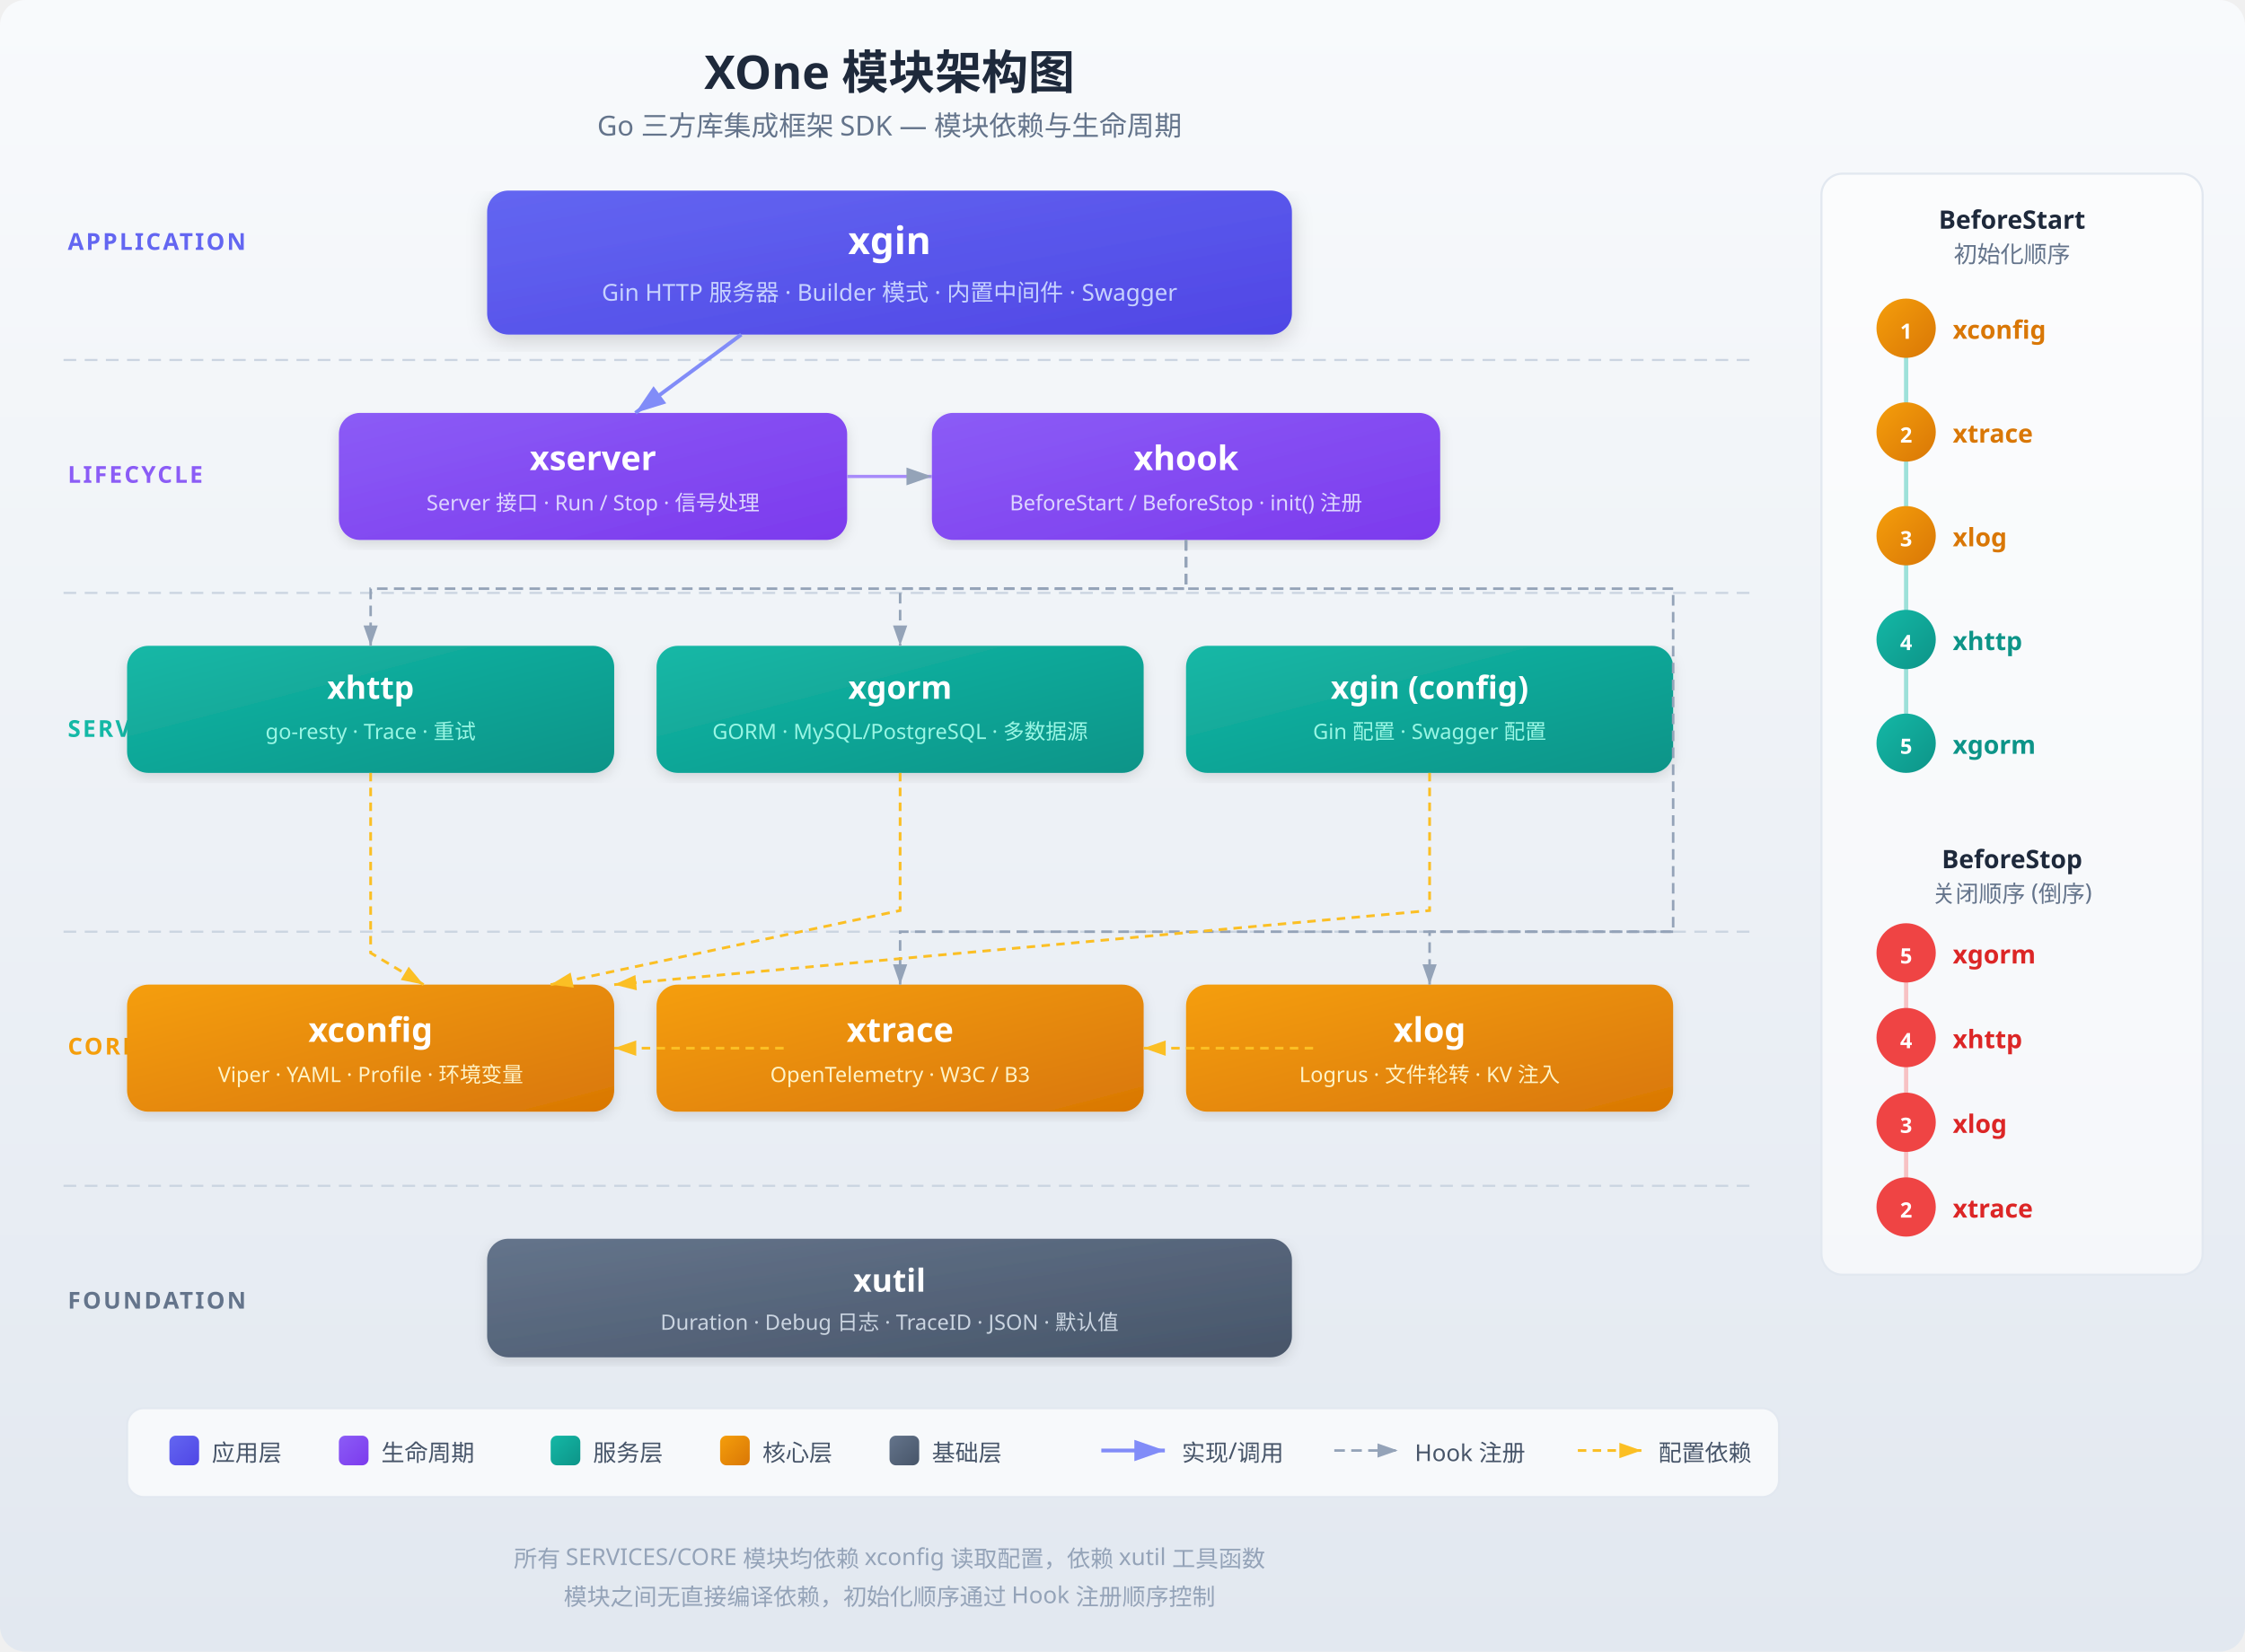
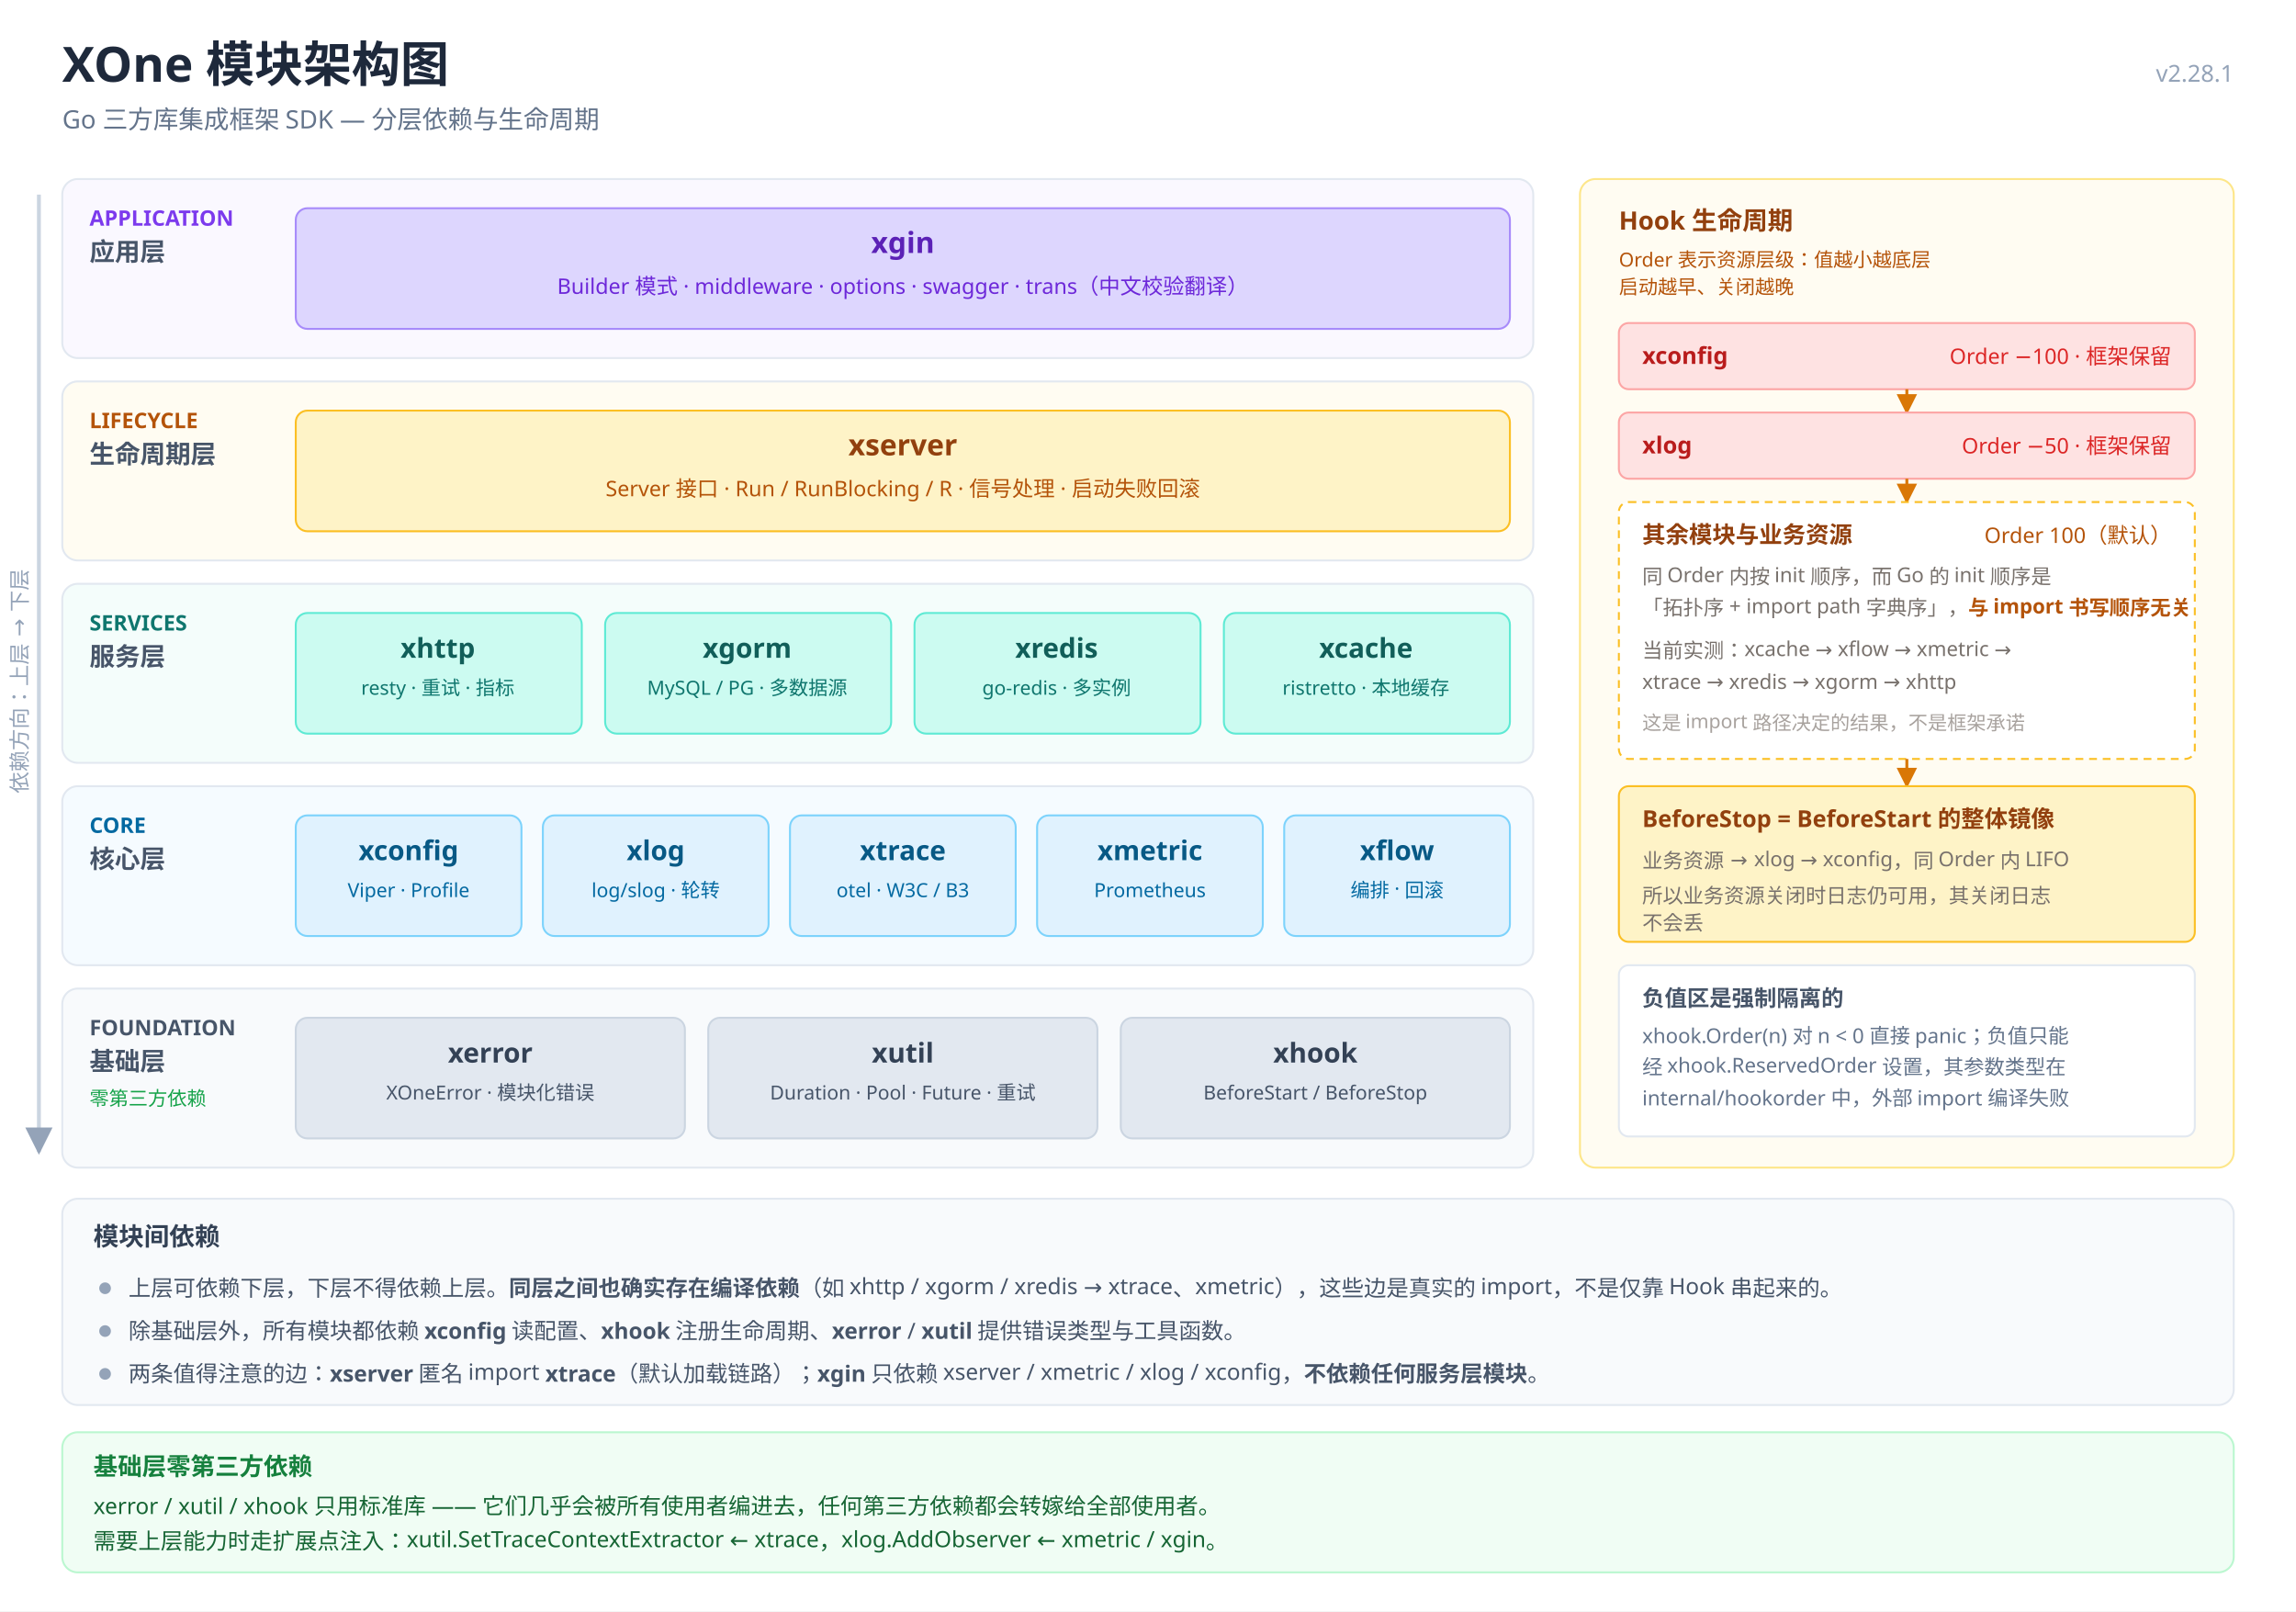
- <svg xmlns="http://www.w3.org/2000/svg" viewBox="0 0 1060 780" font-family="'Segoe UI', 'PingFang SC', 'Microsoft YaHei', sans-serif">
+ <svg xmlns="http://www.w3.org/2000/svg" viewBox="0 0 1180 828" width="1180" height="828" font-family="'Segoe UI', 'PingFang SC', 'Microsoft YaHei', sans-serif">
  <defs>
-     <filter id="shadow" x="-4%" y="-4%" width="108%" height="112%">
-       <feDropShadow dx="0" dy="2" stdDeviation="3" flood-color="#00000020" />
-     </filter>
-     <filter id="shadow-lg" x="-4%" y="-4%" width="108%" height="116%">
-       <feDropShadow dx="0" dy="3" stdDeviation="5" flood-color="#00000028" />
-     </filter>
-     <linearGradient id="bg" x1="0" y1="0" x2="0" y2="1">
-       <stop offset="0%" stop-color="#f8fafc" />
-       <stop offset="100%" stop-color="#e2e8f0" />
-     </linearGradient>
-     <linearGradient id="g-app" x1="0" y1="0" x2="1" y2="1">
-       <stop offset="0%" stop-color="#6366f1" />
-       <stop offset="100%" stop-color="#4f46e5" />
-     </linearGradient>
-     <linearGradient id="g-lifecycle" x1="0" y1="0" x2="1" y2="1">
-       <stop offset="0%" stop-color="#8b5cf6" />
-       <stop offset="100%" stop-color="#7c3aed" />
-     </linearGradient>
-     <linearGradient id="g-service" x1="0" y1="0" x2="1" y2="1">
-       <stop offset="0%" stop-color="#14b8a6" />
-       <stop offset="100%" stop-color="#0d9488" />
-     </linearGradient>
-     <linearGradient id="g-core" x1="0" y1="0" x2="1" y2="1">
-       <stop offset="0%" stop-color="#f59e0b" />
-       <stop offset="100%" stop-color="#d97706" />
-     </linearGradient>
-     <linearGradient id="g-found" x1="0" y1="0" x2="1" y2="1">
-       <stop offset="0%" stop-color="#64748b" />
-       <stop offset="100%" stop-color="#475569" />
-     </linearGradient>
-     <marker id="arrow" viewBox="0 0 10 7" refX="10" refY="3.5" markerWidth="8" markerHeight="6" orient="auto-start-reverse">
-       <path d="M 0 0 L 10 3.5 L 0 7 z" fill="#94a3b8" />
+     <marker id="arrow" viewBox="0 0 10 10" refX="9" refY="5" markerWidth="7" markerHeight="7" orient="auto-start-reverse">
+       <path d="M 0 0 L 10 5 L 0 10 z" fill="#94a3b8" />
    </marker>
-     <marker id="arrow-blue" viewBox="0 0 10 7" refX="10" refY="3.5" markerWidth="8" markerHeight="6" orient="auto-start-reverse">
-       <path d="M 0 0 L 10 3.5 L 0 7 z" fill="#818cf8" />
-     </marker>
-     <marker id="arrow-yellow" viewBox="0 0 10 7" refX="10" refY="3.5" markerWidth="8" markerHeight="6" orient="auto-start-reverse">
-       <path d="M 0 0 L 10 3.5 L 0 7 z" fill="#fbbf24" />
+     <marker id="arrowAmber" viewBox="0 0 10 10" refX="9" refY="5" markerWidth="7" markerHeight="7" orient="auto-start-reverse">
+       <path d="M 0 0 L 10 5 L 0 10 z" fill="#d97706" />
    </marker>
  </defs>
-   <rect width="1060" height="780" fill="url(#bg)" rx="12" />
-   <text x="420" y="42" text-anchor="middle" font-size="22" font-weight="700" fill="#1e293b">XOne 模块架构图</text>
-   <text x="420" y="64" text-anchor="middle" font-size="13" fill="#64748b">Go 三方库集成框架 SDK — 模块依赖与生命周期</text>
-   <text x="32" y="118" font-size="11" fill="#6366f1" font-weight="600" letter-spacing="1">APPLICATION</text>
-   <text x="32" y="228" font-size="11" fill="#8b5cf6" font-weight="600" letter-spacing="1">LIFECYCLE</text>
-   <text x="32" y="348" font-size="11" fill="#14b8a6" font-weight="600" letter-spacing="1">SERVICES</text>
-   <text x="32" y="498" font-size="11" fill="#f59e0b" font-weight="600" letter-spacing="1">CORE</text>
-   <text x="32" y="618" font-size="11" fill="#64748b" font-weight="600" letter-spacing="1">FOUNDATION</text>
-   <line x1="30" y1="170" x2="830" y2="170" stroke="#cbd5e1" stroke-width="1" stroke-dasharray="6,4" />
-   <line x1="30" y1="280" x2="830" y2="280" stroke="#cbd5e1" stroke-width="1" stroke-dasharray="6,4" />
-   <line x1="30" y1="440" x2="830" y2="440" stroke="#cbd5e1" stroke-width="1" stroke-dasharray="6,4" />
-   <line x1="30" y1="560" x2="830" y2="560" stroke="#cbd5e1" stroke-width="1" stroke-dasharray="6,4" />
-   <rect x="230" y="90" width="380" height="68" rx="10" fill="url(#g-app)" filter="url(#shadow-lg)" />
-   <text x="420" y="120" text-anchor="middle" font-size="18" font-weight="700" fill="white">xgin</text>
-   <text x="420" y="142" text-anchor="middle" font-size="11" fill="#c7d2fe">Gin HTTP 服务器 · Builder 模式 · 内置中间件 · Swagger</text>
-   <rect x="160" y="195" width="240" height="60" rx="10" fill="url(#g-lifecycle)" filter="url(#shadow)" />
-   <text x="280" y="222" text-anchor="middle" font-size="16" font-weight="700" fill="white">xserver</text>
-   <text x="280" y="241" text-anchor="middle" font-size="10" fill="#ddd6fe">Server 接口 · Run / Stop · 信号处理</text>
-   <rect x="440" y="195" width="240" height="60" rx="10" fill="url(#g-lifecycle)" filter="url(#shadow)" />
-   <text x="560" y="222" text-anchor="middle" font-size="16" font-weight="700" fill="white">xhook</text>
-   <text x="560" y="241" text-anchor="middle" font-size="10" fill="#ddd6fe">BeforeStart / BeforeStop · init() 注册</text>
-   <rect x="60" y="305" width="230" height="60" rx="10" fill="url(#g-service)" filter="url(#shadow)" />
-   <text x="175" y="330" text-anchor="middle" font-size="15" font-weight="700" fill="white">xhttp</text>
-   <text x="175" y="349" text-anchor="middle" font-size="10" fill="#99f6e4">go-resty · Trace · 重试</text>
-   <rect x="310" y="305" width="230" height="60" rx="10" fill="url(#g-service)" filter="url(#shadow)" />
-   <text x="425" y="330" text-anchor="middle" font-size="15" font-weight="700" fill="white">xgorm</text>
-   <text x="425" y="349" text-anchor="middle" font-size="10" fill="#99f6e4">GORM · MySQL/PostgreSQL · 多数据源</text>
-   <rect x="560" y="305" width="230" height="60" rx="10" fill="url(#g-service)" filter="url(#shadow)" />
-   <text x="675" y="330" text-anchor="middle" font-size="15" font-weight="700" fill="white">xgin (config)</text>
-   <text x="675" y="349" text-anchor="middle" font-size="10" fill="#99f6e4">Gin 配置 · Swagger 配置</text>
-   <rect x="60" y="465" width="230" height="60" rx="10" fill="url(#g-core)" filter="url(#shadow)" />
-   <text x="175" y="492" text-anchor="middle" font-size="16" font-weight="700" fill="white">xconfig</text>
-   <text x="175" y="511" text-anchor="middle" font-size="10" fill="#fef3c7">Viper · YAML · Profile · 环境变量</text>
-   <rect x="310" y="465" width="230" height="60" rx="10" fill="url(#g-core)" filter="url(#shadow)" />
-   <text x="425" y="492" text-anchor="middle" font-size="16" font-weight="700" fill="white">xtrace</text>
-   <text x="425" y="511" text-anchor="middle" font-size="10" fill="#fef3c7">OpenTelemetry · W3C / B3</text>
-   <rect x="560" y="465" width="230" height="60" rx="10" fill="url(#g-core)" filter="url(#shadow)" />
-   <text x="675" y="492" text-anchor="middle" font-size="16" font-weight="700" fill="white">xlog</text>
-   <text x="675" y="511" text-anchor="middle" font-size="10" fill="#fef3c7">Logrus · 文件轮转 · KV 注入</text>
-   <rect x="230" y="585" width="380" height="56" rx="10" fill="url(#g-found)" filter="url(#shadow)" />
-   <text x="420" y="610" text-anchor="middle" font-size="15" font-weight="700" fill="white">xutil</text>
-   <text x="420" y="628" text-anchor="middle" font-size="10" fill="#cbd5e1">Duration · Debug 日志 · TraceID · JSON · 默认值</text>
-   <path d="M 350 158 L 300 195" fill="none" stroke="#818cf8" stroke-width="1.8" marker-end="url(#arrow-blue)" />
-   <line x1="400" y1="225" x2="440" y2="225" stroke="#a78bfa" stroke-width="1.5" marker-end="url(#arrow)" />
-   <path d="M 560 255 L 560 278 L 175 278 L 175 305" fill="none" stroke="#94a3b8" stroke-width="1.2" stroke-dasharray="5,3" marker-end="url(#arrow)" />
-   <path d="M 560 255 L 560 278 L 425 278 L 425 305" fill="none" stroke="#94a3b8" stroke-width="1.2" stroke-dasharray="5,3" marker-end="url(#arrow)" />
-   <path d="M 560 255 L 560 278 L 790 278 L 790 440 L 425 440 L 425 465" fill="none" stroke="#94a3b8" stroke-width="1.2" stroke-dasharray="5,3" marker-end="url(#arrow)" />
-   <path d="M 790 440 L 675 440 L 675 465" fill="none" stroke="#94a3b8" stroke-width="1.2" stroke-dasharray="5,3" marker-end="url(#arrow)" />
-   <path d="M 175 365 L 175 450 L 200 465" fill="none" stroke="#fbbf24" stroke-width="1.3" stroke-dasharray="4,3" marker-end="url(#arrow-yellow)" />
-   <path d="M 425 365 L 425 430 L 260 465" fill="none" stroke="#fbbf24" stroke-width="1.3" stroke-dasharray="4,3" marker-end="url(#arrow-yellow)" />
-   <path d="M 675 365 L 675 430 L 290 465" fill="none" stroke="#fbbf24" stroke-width="1.3" stroke-dasharray="4,3" marker-end="url(#arrow-yellow)" />
-   <line x1="370" y1="495" x2="290" y2="495" stroke="#fbbf24" stroke-width="1.3" stroke-dasharray="4,3" marker-end="url(#arrow-yellow)" />
-   <line x1="620" y1="495" x2="540" y2="495" stroke="#fbbf24" stroke-width="1.3" stroke-dasharray="4,3" marker-end="url(#arrow-yellow)" />
-   <rect x="860" y="82" width="180" height="520" rx="10" fill="white" fill-opacity="0.6" stroke="#e2e8f0" stroke-width="1" />
-   <text x="950" y="108" text-anchor="middle" font-size="12" font-weight="700" fill="#1e293b">BeforeStart</text>
-   <text x="950" y="124" text-anchor="middle" font-size="11" fill="#64748b">初始化顺序</text>
-   <g>
-     <line x1="900" y1="155" x2="900" y2="350" stroke="#14b8a6" stroke-width="2" opacity="0.4" />
-     <circle cx="900" cy="155" r="14" fill="url(#g-core)" />
-     <text x="900" y="160" text-anchor="middle" font-size="10" font-weight="700" fill="white">1</text>
-     <text x="922" y="160" font-size="12" font-weight="600" fill="#d97706">xconfig</text>
-     <circle cx="900" cy="204" r="14" fill="url(#g-core)" />
-     <text x="900" y="209" text-anchor="middle" font-size="10" font-weight="700" fill="white">2</text>
-     <text x="922" y="209" font-size="12" font-weight="600" fill="#d97706">xtrace</text>
-     <circle cx="900" cy="253" r="14" fill="url(#g-core)" />
-     <text x="900" y="258" text-anchor="middle" font-size="10" font-weight="700" fill="white">3</text>
-     <text x="922" y="258" font-size="12" font-weight="600" fill="#d97706">xlog</text>
-     <circle cx="900" cy="302" r="14" fill="url(#g-service)" />
-     <text x="900" y="307" text-anchor="middle" font-size="10" font-weight="700" fill="white">4</text>
-     <text x="922" y="307" font-size="12" font-weight="600" fill="#0d9488">xhttp</text>
-     <circle cx="900" cy="351" r="14" fill="url(#g-service)" />
-     <text x="900" y="356" text-anchor="middle" font-size="10" font-weight="700" fill="white">5</text>
-     <text x="922" y="356" font-size="12" font-weight="600" fill="#0d9488">xgorm</text>
-   </g>
-   <text x="950" y="410" text-anchor="middle" font-size="12" font-weight="700" fill="#1e293b">BeforeStop</text>
-   <text x="950" y="426" text-anchor="middle" font-size="11" fill="#64748b">关闭顺序 (倒序)</text>
-   <g>
-     <line x1="900" y1="450" x2="900" y2="580" stroke="#f87171" stroke-width="2" opacity="0.4" />
-     <circle cx="900" cy="450" r="14" fill="#ef4444" />
-     <text x="900" y="455" text-anchor="middle" font-size="10" font-weight="700" fill="white">5</text>
-     <text x="922" y="455" font-size="12" font-weight="600" fill="#dc2626">xgorm</text>
-     <circle cx="900" cy="490" r="14" fill="#ef4444" />
-     <text x="900" y="495" text-anchor="middle" font-size="10" font-weight="700" fill="white">4</text>
-     <text x="922" y="495" font-size="12" font-weight="600" fill="#dc2626">xhttp</text>
-     <circle cx="900" cy="530" r="14" fill="#ef4444" />
-     <text x="900" y="535" text-anchor="middle" font-size="10" font-weight="700" fill="white">3</text>
-     <text x="922" y="535" font-size="12" font-weight="600" fill="#dc2626">xlog</text>
-     <circle cx="900" cy="570" r="14" fill="#ef4444" />
-     <text x="900" y="575" text-anchor="middle" font-size="10" font-weight="700" fill="white">2</text>
-     <text x="922" y="575" font-size="12" font-weight="600" fill="#dc2626">xtrace</text>
-   </g>
-   <rect x="60" y="665" width="780" height="42" rx="8" fill="white" fill-opacity="0.7" stroke="#e2e8f0" />
-   <rect x="80" y="678" width="14" height="14" rx="3" fill="url(#g-app)" />
-   <text x="100" y="690" font-size="11" fill="#475569">应用层</text>
-   <rect x="160" y="678" width="14" height="14" rx="3" fill="url(#g-lifecycle)" />
-   <text x="180" y="690" font-size="11" fill="#475569">生命周期</text>
-   <rect x="260" y="678" width="14" height="14" rx="3" fill="url(#g-service)" />
-   <text x="280" y="690" font-size="11" fill="#475569">服务层</text>
-   <rect x="340" y="678" width="14" height="14" rx="3" fill="url(#g-core)" />
-   <text x="360" y="690" font-size="11" fill="#475569">核心层</text>
-   <rect x="420" y="678" width="14" height="14" rx="3" fill="url(#g-found)" />
-   <text x="440" y="690" font-size="11" fill="#475569">基础层</text>
-   <line x1="520" y1="685" x2="550" y2="685" stroke="#818cf8" stroke-width="1.8" marker-end="url(#arrow-blue)" />
-   <text x="558" y="690" font-size="11" fill="#475569">实现/调用</text>
-   <line x1="630" y1="685" x2="660" y2="685" stroke="#94a3b8" stroke-width="1.2" stroke-dasharray="5,3" marker-end="url(#arrow)" />
-   <text x="668" y="690" font-size="11" fill="#475569">Hook 注册</text>
-   <line x1="745" y1="685" x2="775" y2="685" stroke="#fbbf24" stroke-width="1.3" stroke-dasharray="4,3" marker-end="url(#arrow-yellow)" />
-   <text x="783" y="690" font-size="11" fill="#475569">配置依赖</text>
-   <text x="420" y="740" text-anchor="middle" font-size="11" fill="#94a3b8">所有 SERVICES/CORE 模块均依赖 xconfig 读取配置，依赖 xutil 工具函数</text>
-   <text x="420" y="758" text-anchor="middle" font-size="11" fill="#94a3b8">模块之间无直接编译依赖，初始化顺序通过 Hook 注册顺序控制</text>
+   <rect width="1180" height="828" fill="#ffffff" />
+   <text x="32" y="42" font-size="25" font-weight="700" fill="#1e293b">XOne 模块架构图</text>
+   <text x="32" y="66" font-size="13" fill="#64748b">Go 三方库集成框架 SDK — 分层依赖与生命周期</text>
+   <text x="1148" y="42" font-size="12" fill="#94a3b8" text-anchor="end">v2.28.1</text>
+   <line x1="20" y1="100" x2="20" y2="592" stroke="#cbd5e1" stroke-width="2" marker-end="url(#arrow)" />
+   <text x="14" y="350" font-size="11" fill="#94a3b8" text-anchor="middle" transform="rotate(-90 14 350)">依赖方向：上层 → 下层</text>
+   <rect x="32" y="92" width="756" height="92" rx="8" fill="#faf8ff" stroke="#e2e8f0" />
+   <text x="46" y="116" font-size="11" font-weight="700" fill="#7c3aed">APPLICATION</text>
+   <text x="46" y="134" font-size="13" font-weight="600" fill="#475569">应用层</text>
+   <rect x="152" y="107" width="624" height="62" rx="6" fill="#ddd6fe" stroke="#a78bfa" />
+   <text x="464" y="130" font-size="15" font-weight="700" fill="#5b21b6" text-anchor="middle">xgin</text>
+   <text x="464" y="151" font-size="11" fill="#6d28d9" text-anchor="middle">Builder 模式 · middleware · options · swagger · trans（中文校验翻译）</text>
+   <rect x="32" y="196" width="756" height="92" rx="8" fill="#fffcf2" stroke="#e2e8f0" />
+   <text x="46" y="220" font-size="11" font-weight="700" fill="#b45309">LIFECYCLE</text>
+   <text x="46" y="238" font-size="13" font-weight="600" fill="#475569">生命周期层</text>
+   <rect x="152" y="211" width="624" height="62" rx="6" fill="#fef3c7" stroke="#fbbf24" />
+   <text x="464" y="234" font-size="15" font-weight="700" fill="#92400e" text-anchor="middle">xserver</text>
+   <text x="464" y="255" font-size="11" fill="#b45309" text-anchor="middle">Server 接口 · Run / RunBlocking / R · 信号处理 · 启动失败回滚</text>
+   <rect x="32" y="300" width="756" height="92" rx="8" fill="#f4fdfb" stroke="#e2e8f0" />
+   <text x="46" y="324" font-size="11" font-weight="700" fill="#0f766e">SERVICES</text>
+   <text x="46" y="342" font-size="13" font-weight="600" fill="#475569">服务层</text>
+   <rect x="152" y="315" width="147" height="62" rx="6" fill="#ccfbf1" stroke="#5eead4" />
+   <text x="225" y="338" font-size="14" font-weight="700" fill="#115e59" text-anchor="middle">xhttp</text>
+   <text x="225" y="357" font-size="10" fill="#0f766e" text-anchor="middle">resty · 重试 · 指标</text>
+   <rect x="311" y="315" width="147" height="62" rx="6" fill="#ccfbf1" stroke="#5eead4" />
+   <text x="384" y="338" font-size="14" font-weight="700" fill="#115e59" text-anchor="middle">xgorm</text>
+   <text x="384" y="357" font-size="10" fill="#0f766e" text-anchor="middle">MySQL / PG · 多数据源</text>
+   <rect x="470" y="315" width="147" height="62" rx="6" fill="#ccfbf1" stroke="#5eead4" />
+   <text x="543" y="338" font-size="14" font-weight="700" fill="#115e59" text-anchor="middle">xredis</text>
+   <text x="543" y="357" font-size="10" fill="#0f766e" text-anchor="middle">go-redis · 多实例</text>
+   <rect x="629" y="315" width="147" height="62" rx="6" fill="#ccfbf1" stroke="#5eead4" />
+   <text x="702" y="338" font-size="14" font-weight="700" fill="#115e59" text-anchor="middle">xcache</text>
+   <text x="702" y="357" font-size="10" fill="#0f766e" text-anchor="middle">ristretto · 本地缓存</text>
+   <rect x="32" y="404" width="756" height="92" rx="8" fill="#f5fbff" stroke="#e2e8f0" />
+   <text x="46" y="428" font-size="11" font-weight="700" fill="#0369a1">CORE</text>
+   <text x="46" y="446" font-size="13" font-weight="600" fill="#475569">核心层</text>
+   <rect x="152" y="419" width="116" height="62" rx="6" fill="#e0f2fe" stroke="#7dd3fc" />
+   <text x="210" y="442" font-size="14" font-weight="700" fill="#075985" text-anchor="middle">xconfig</text>
+   <text x="210" y="461" font-size="10" fill="#0369a1" text-anchor="middle">Viper · Profile</text>
+   <rect x="279" y="419" width="116" height="62" rx="6" fill="#e0f2fe" stroke="#7dd3fc" />
+   <text x="337" y="442" font-size="14" font-weight="700" fill="#075985" text-anchor="middle">xlog</text>
+   <text x="337" y="461" font-size="10" fill="#0369a1" text-anchor="middle">log/slog · 轮转</text>
+   <rect x="406" y="419" width="116" height="62" rx="6" fill="#e0f2fe" stroke="#7dd3fc" />
+   <text x="464" y="442" font-size="14" font-weight="700" fill="#075985" text-anchor="middle">xtrace</text>
+   <text x="464" y="461" font-size="10" fill="#0369a1" text-anchor="middle">otel · W3C / B3</text>
+   <rect x="533" y="419" width="116" height="62" rx="6" fill="#e0f2fe" stroke="#7dd3fc" />
+   <text x="591" y="442" font-size="14" font-weight="700" fill="#075985" text-anchor="middle">xmetric</text>
+   <text x="591" y="461" font-size="10" fill="#0369a1" text-anchor="middle">Prometheus</text>
+   <rect x="660" y="419" width="116" height="62" rx="6" fill="#e0f2fe" stroke="#7dd3fc" />
+   <text x="718" y="442" font-size="14" font-weight="700" fill="#075985" text-anchor="middle">xflow</text>
+   <text x="718" y="461" font-size="10" fill="#0369a1" text-anchor="middle">编排 · 回滚</text>
+   <rect x="32" y="508" width="756" height="92" rx="8" fill="#f8fafc" stroke="#e2e8f0" />
+   <text x="46" y="532" font-size="11" font-weight="700" fill="#475569">FOUNDATION</text>
+   <text x="46" y="550" font-size="13" font-weight="600" fill="#475569">基础层</text>
+   <text x="46" y="568" font-size="10" fill="#16a34a">零第三方依赖</text>
+   <rect x="152" y="523" width="200" height="62" rx="6" fill="#e2e8f0" stroke="#cbd5e1" />
+   <text x="252" y="546" font-size="14" font-weight="700" fill="#334155" text-anchor="middle">xerror</text>
+   <text x="252" y="565" font-size="10" fill="#475569" text-anchor="middle">XOneError · 模块化错误</text>
+   <rect x="364" y="523" width="200" height="62" rx="6" fill="#e2e8f0" stroke="#cbd5e1" />
+   <text x="464" y="546" font-size="14" font-weight="700" fill="#334155" text-anchor="middle">xutil</text>
+   <text x="464" y="565" font-size="10" fill="#475569" text-anchor="middle">Duration · Pool · Future · 重试</text>
+   <rect x="576" y="523" width="200" height="62" rx="6" fill="#e2e8f0" stroke="#cbd5e1" />
+   <text x="676" y="546" font-size="14" font-weight="700" fill="#334155" text-anchor="middle">xhook</text>
+   <text x="676" y="565" font-size="10" fill="#475569" text-anchor="middle">BeforeStart / BeforeStop</text>
+   <rect x="812" y="92" width="336" height="508" rx="8" fill="#fffcf2" stroke="#fde68a" />
+   <text x="832" y="118" font-size="13" font-weight="700" fill="#92400e">Hook 生命周期</text>
+   <text x="832" y="137" font-size="10" fill="#b45309">Order 表示资源层级：值越小越底层</text>
+   <text x="832" y="151" font-size="10" fill="#b45309">启动越早、关闭越晚</text>
+   <rect x="832" y="166" width="296" height="34" rx="5" fill="#fee2e2" stroke="#fca5a5" />
+   <text x="844" y="187" font-size="12" font-weight="700" fill="#b91c1c">xconfig</text>
+   <text x="1116" y="187" font-size="11" fill="#dc2626" text-anchor="end">Order −100 · 框架保留</text>
+   <line x1="980" y1="200" x2="980" y2="212" stroke="#d97706" stroke-width="1.5" marker-end="url(#arrowAmber)" />
+   <rect x="832" y="212" width="296" height="34" rx="5" fill="#fee2e2" stroke="#fca5a5" />
+   <text x="844" y="233" font-size="12" font-weight="700" fill="#b91c1c">xlog</text>
+   <text x="1116" y="233" font-size="11" fill="#dc2626" text-anchor="end">Order −50 · 框架保留</text>
+   <line x1="980" y1="246" x2="980" y2="258" stroke="#d97706" stroke-width="1.5" marker-end="url(#arrowAmber)" />
+   <rect x="832" y="258" width="296" height="132" rx="5" fill="#ffffff" stroke="#fbbf24" stroke-dasharray="4 3" />
+   <text x="844" y="279" font-size="12" font-weight="700" fill="#92400e">其余模块与业务资源</text>
+   <text x="1116" y="279" font-size="11" fill="#b45309" text-anchor="end">Order 100（默认）</text>
+   <text x="844" y="300" font-size="10.5" fill="#78716c">同 Order 内按 init 顺序，而 Go 的 init 顺序是</text>
+   <text x="844" y="316" font-size="10.5" fill="#78716c">「拓扑序 + import path 字典序」，<tspan font-weight="700" fill="#b45309">与 import 书写顺序无关</tspan>
+   </text>
+   <text x="844" y="338" font-size="10.5" fill="#78716c">当前实测：xcache → xflow → xmetric →</text>
+   <text x="844" y="354" font-size="10.5" fill="#78716c">xtrace → xredis → xgorm → xhttp</text>
+   <text x="844" y="375" font-size="10" fill="#a8a29e">这是 import 路径决定的结果，不是框架承诺</text>
+   <line x1="980" y1="390" x2="980" y2="404" stroke="#d97706" stroke-width="1.5" marker-end="url(#arrowAmber)" />
+   <rect x="832" y="404" width="296" height="80" rx="5" fill="#fef3c7" stroke="#fbbf24" />
+   <text x="844" y="425" font-size="12" font-weight="700" fill="#92400e">BeforeStop = BeforeStart 的整体镜像</text>
+   <text x="844" y="446" font-size="10.5" fill="#78716c">业务资源 → xlog → xconfig，同 Order 内 LIFO</text>
+   <text x="844" y="464" font-size="10.5" fill="#78716c">所以业务资源关闭时日志仍可用，其关闭日志</text>
+   <text x="844" y="478" font-size="10.5" fill="#78716c">不会丢</text>
+   <rect x="832" y="496" width="296" height="88" rx="5" fill="#ffffff" stroke="#e2e8f0" />
+   <text x="844" y="517" font-size="11.5" font-weight="700" fill="#475569">负值区是强制隔离的</text>
+   <text x="844" y="536" font-size="10.5" fill="#64748b">xhook.Order(n) 对 n &lt; 0 直接 panic；负值只能</text>
+   <text x="844" y="552" font-size="10.5" fill="#64748b">经 xhook.ReservedOrder 设置，其参数类型在</text>
+   <text x="844" y="568" font-size="10.5" fill="#64748b">internal/hookorder 中，外部 import 编译失败</text>
+   <rect x="32" y="616" width="1116" height="106" rx="8" fill="#f8fafc" stroke="#e2e8f0" />
+   <text x="48" y="640" font-size="13" font-weight="700" fill="#334155">模块间依赖</text>
+   <circle cx="54" cy="662" r="3" fill="#94a3b8" />
+   <text x="66" y="666" font-size="11.5" fill="#475569">上层可依赖下层，下层不得依赖上层。<tspan font-weight="600">同层之间也确实存在编译依赖</tspan>（如 xhttp / xgorm / xredis → xtrace、xmetric），这些边是真实的 import，不是仅靠 Hook 串起来的。</text>
+   <circle cx="54" cy="684" r="3" fill="#94a3b8" />
+   <text x="66" y="688" font-size="11.5" fill="#475569">除基础层外，所有模块都依赖 <tspan font-weight="600">xconfig</tspan> 读配置、<tspan font-weight="600">xhook</tspan> 注册生命周期、<tspan font-weight="600">xerror</tspan> / <tspan font-weight="600">xutil</tspan> 提供错误类型与工具函数。</text>
+   <circle cx="54" cy="706" r="3" fill="#94a3b8" />
+   <text x="66" y="710" font-size="11.5" fill="#475569">两条值得注意的边：<tspan font-weight="600">xserver</tspan> 匿名 import <tspan font-weight="600">xtrace</tspan>（默认加载链路）；<tspan font-weight="600">xgin</tspan> 只依赖 xserver / xmetric / xlog / xconfig，<tspan font-weight="600">不依赖任何服务层模块</tspan>。</text>
+   <rect x="32" y="736" width="1116" height="72" rx="8" fill="#f0fdf4" stroke="#bbf7d0" />
+   <text x="48" y="758" font-size="12.5" font-weight="700" fill="#15803d">基础层零第三方依赖</text>
+   <text x="48" y="778" font-size="11.5" fill="#166534">xerror / xutil / xhook 只用标准库 —— 它们几乎会被所有使用者编进去，任何第三方依赖都会转嫁给全部使用者。</text>
+   <text x="48" y="796" font-size="11.5" fill="#166534">需要上层能力时走扩展点注入：xutil.SetTraceContextExtractor ← xtrace，xlog.AddObserver ← xmetric / xgin。</text>
</svg>
